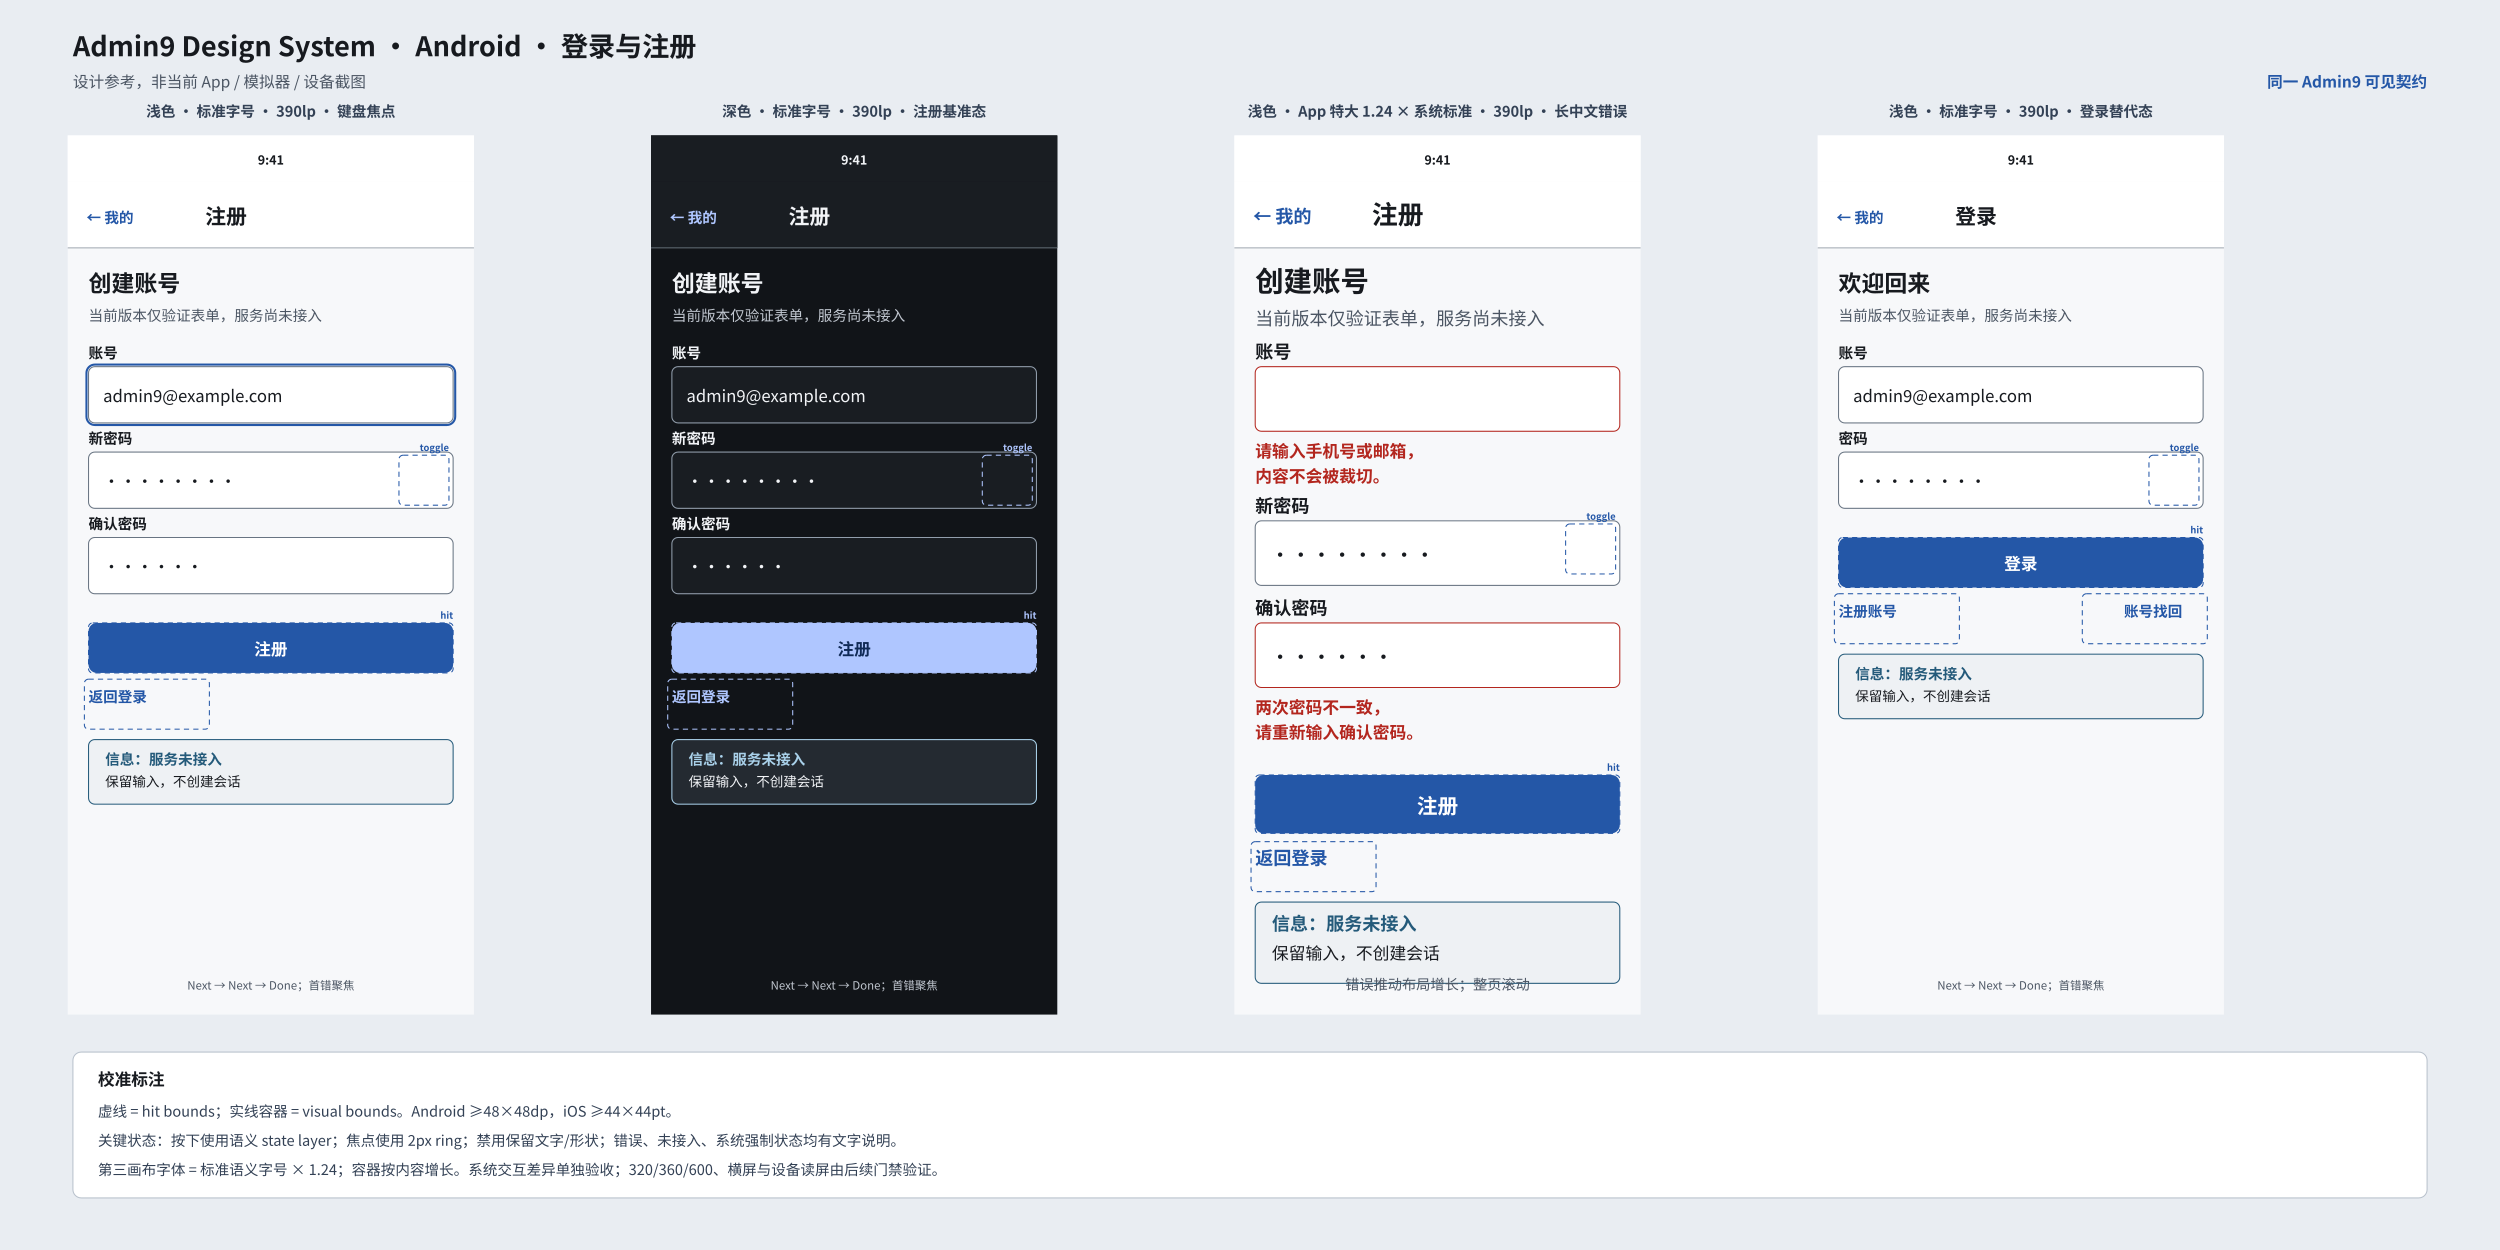
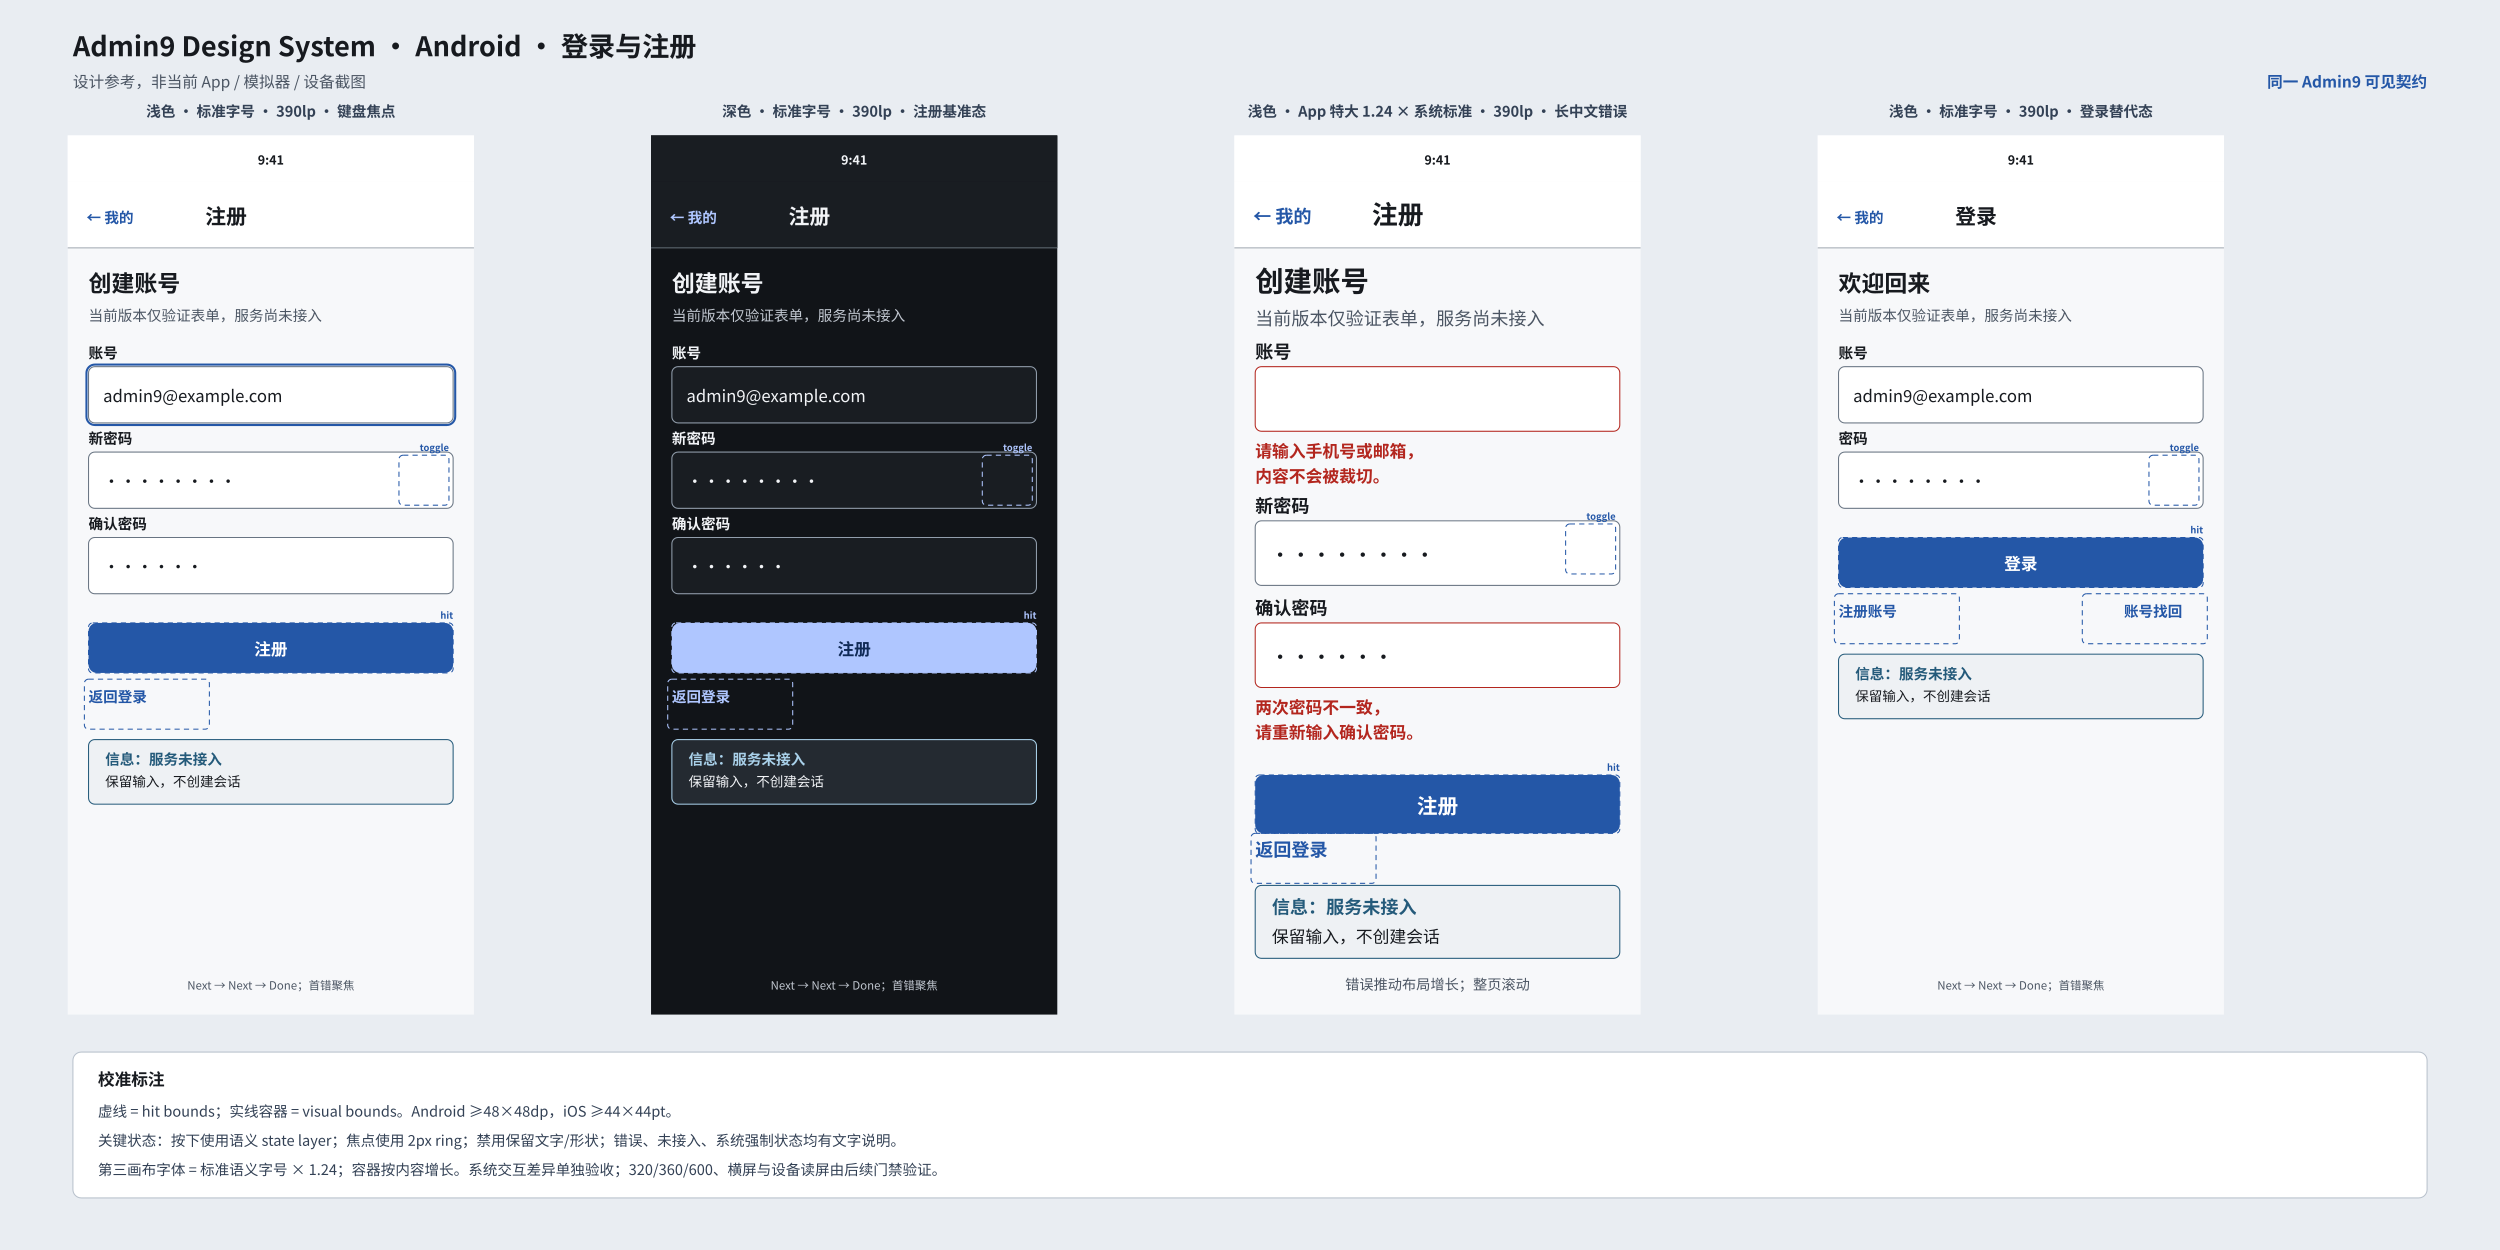
<svg xmlns="http://www.w3.org/2000/svg" width="2400" height="1200" viewBox="0 0 2400 1200">
  <rect x="0" y="0" width="2400" height="1200" rx="0" fill="#E9EDF2" stroke="none" />
-   <text x="70" y="54" font-size="26" font-weight="750" fill="#171A1F" text-anchor="start" font-family="-apple-system,BlinkMacSystemFont,'Noto Sans CJK SC','PingFang SC',Arial,sans-serif">Admin9 Design System · Android · 登录与注册</text>
+   <text data-platform-difference="board-platform-title" x="70" y="54" font-size="26" font-weight="750" fill="#171A1F" text-anchor="start" font-family="-apple-system,BlinkMacSystemFont,'Noto Sans CJK SC','PingFang SC',Arial,sans-serif">Admin9 Design System · Android · 登录与注册</text>
  <text x="70" y="84" font-size="15" font-weight="500" fill="#4B5563" text-anchor="start" font-family="-apple-system,BlinkMacSystemFont,'Noto Sans CJK SC','PingFang SC',Arial,sans-serif">设计参考，非当前 App / 模拟器 / 设备截图</text>
  <text x="2330" y="84" font-size="15" font-weight="650" fill="#2457A7" text-anchor="end" font-family="-apple-system,BlinkMacSystemFont,'Noto Sans CJK SC','PingFang SC',Arial,sans-serif">同一 Admin9 可见契约</text>
  <text x="260" y="112" font-size="14" font-weight="650" fill="#334155" text-anchor="middle" font-family="-apple-system,BlinkMacSystemFont,'Noto Sans CJK SC','PingFang SC',Arial,sans-serif">浅色 · 标准字号 · 390lp · 键盘焦点</text>
  <g transform="translate(65,130)">
    <rect x="0" y="0" width="390" height="844" rx="0" fill="#F7F8FA" stroke="none" />
    <rect x="0" y="0" width="390" height="44" rx="0" fill="#FFFFFF" stroke="none" />
    <text x="195" y="28" font-size="12" font-weight="600" fill="#171A1F" text-anchor="middle" font-family="-apple-system,BlinkMacSystemFont,'Noto Sans CJK SC','PingFang SC',Arial,sans-serif">9:41</text>
    <rect x="0" y="44" width="390" height="64" rx="0" fill="#FFFFFF" stroke="none" />
-     <text x="18" y="84" font-size="14" font-weight="650" fill="#2457A7" text-anchor="start" font-family="-apple-system,BlinkMacSystemFont,'Noto Sans CJK SC','PingFang SC',Arial,sans-serif">← 我的</text>
+     <text data-platform-difference="back-control" x="18" y="84" font-size="14" font-weight="650" fill="#2457A7" text-anchor="start" font-family="-apple-system,BlinkMacSystemFont,'Noto Sans CJK SC','PingFang SC',Arial,sans-serif">← 我的</text>
    <text x="132" y="85" font-size="20" font-weight="700" fill="#171A1F" text-anchor="start" font-family="-apple-system,BlinkMacSystemFont,'Noto Sans CJK SC','PingFang SC',Arial,sans-serif">注册</text>
    <line x1="0" y1="108" x2="390" y2="108" stroke="#687482" stroke-width="0.6" />
    <text x="20" y="150" font-size="22" font-weight="700" fill="#171A1F" text-anchor="start" font-family="-apple-system,BlinkMacSystemFont,'Noto Sans CJK SC','PingFang SC',Arial,sans-serif">创建账号</text>
    <text x="20" y="178" font-size="14" font-weight="400" fill="#4B5563" text-anchor="start" font-family="-apple-system,BlinkMacSystemFont,'Noto Sans CJK SC','PingFang SC',Arial,sans-serif">当前版本仅验证表单，服务尚未接入</text>
    <text x="20" y="214" font-size="14" font-weight="600" fill="#171A1F" text-anchor="start" font-family="-apple-system,BlinkMacSystemFont,'Noto Sans CJK SC','PingFang SC',Arial,sans-serif">账号</text>
    <rect x="20" y="222" width="350" height="54" rx="6" fill="#FFFFFF" stroke="#687482" />
    <rect x="18" y="220" width="354" height="58" rx="8" fill="none" stroke="#2457A7" stroke-width="2" />
    <text x="34" y="256" font-size="16" font-weight="400" fill="#171A1F" text-anchor="start" font-family="-apple-system,BlinkMacSystemFont,'Noto Sans CJK SC','PingFang SC',Arial,sans-serif">admin9@example.com</text>
    <text x="20" y="296" font-size="14" font-weight="600" fill="#171A1F" text-anchor="start" font-family="-apple-system,BlinkMacSystemFont,'Noto Sans CJK SC','PingFang SC',Arial,sans-serif">新密码</text>
    <rect x="20" y="304" width="350" height="54" rx="6" fill="#FFFFFF" stroke="#687482" />
    <text x="34" y="338" font-size="16" font-weight="400" fill="#171A1F" text-anchor="start" font-family="-apple-system,BlinkMacSystemFont,'Noto Sans CJK SC','PingFang SC',Arial,sans-serif">••••••••</text>
    <rect x="318" y="307" width="48" height="48" rx="4" fill="none" stroke="#2457A7" stroke-dasharray="5 4" />
    <text x="366" y="303" font-size="9" font-weight="600" fill="#2457A7" text-anchor="end" font-family="-apple-system,BlinkMacSystemFont,'Noto Sans CJK SC','PingFang SC',Arial,sans-serif">toggle</text>
    <text x="20" y="378" font-size="14" font-weight="600" fill="#171A1F" text-anchor="start" font-family="-apple-system,BlinkMacSystemFont,'Noto Sans CJK SC','PingFang SC',Arial,sans-serif">确认密码</text>
    <rect x="20" y="386" width="350" height="54" rx="6" fill="#FFFFFF" stroke="#687482" />
    <text x="34" y="420" font-size="16" font-weight="400" fill="#171A1F" text-anchor="start" font-family="-apple-system,BlinkMacSystemFont,'Noto Sans CJK SC','PingFang SC',Arial,sans-serif">••••••</text>
    <rect x="20" y="468" width="350" height="48" rx="8" fill="#2457A7" stroke="none" />
    <text x="195" y="499" font-size="16" font-weight="650" fill="#FFFFFF" text-anchor="middle" font-family="-apple-system,BlinkMacSystemFont,'Noto Sans CJK SC','PingFang SC',Arial,sans-serif">注册</text>
    <rect x="20" y="468" width="350" height="48" rx="4" fill="none" stroke="#2457A7" stroke-dasharray="5 4" />
    <text x="370" y="464" font-size="9" font-weight="600" fill="#2457A7" text-anchor="end" font-family="-apple-system,BlinkMacSystemFont,'Noto Sans CJK SC','PingFang SC',Arial,sans-serif">hit</text>
    <text x="20" y="544" font-size="14" font-weight="600" fill="#2457A7" text-anchor="start" font-family="-apple-system,BlinkMacSystemFont,'Noto Sans CJK SC','PingFang SC',Arial,sans-serif">返回登录</text>
    <rect x="16" y="522" width="120" height="48" rx="4" fill="none" stroke="#2457A7" stroke-dasharray="5 4" />
    <rect x="20" y="580" width="350" height="62" rx="6" fill="#EEF1F4" stroke="#245A7A" />
    <text x="36" y="604" font-size="14" font-weight="700" fill="#245A7A" text-anchor="start" font-family="-apple-system,BlinkMacSystemFont,'Noto Sans CJK SC','PingFang SC',Arial,sans-serif">信息：服务未接入</text>
    <text x="36" y="625" font-size="13" font-weight="400" fill="#171A1F" text-anchor="start" font-family="-apple-system,BlinkMacSystemFont,'Noto Sans CJK SC','PingFang SC',Arial,sans-serif">保留输入，不创建会话</text>
    <text x="195" y="820" font-size="11" font-weight="500" fill="#4B5563" text-anchor="middle" font-family="-apple-system,BlinkMacSystemFont,'Noto Sans CJK SC','PingFang SC',Arial,sans-serif">Next → Next → Done；首错聚焦</text>
  </g>
  <text x="820" y="112" font-size="14" font-weight="650" fill="#334155" text-anchor="middle" font-family="-apple-system,BlinkMacSystemFont,'Noto Sans CJK SC','PingFang SC',Arial,sans-serif">深色 · 标准字号 · 390lp · 注册基准态</text>
  <g transform="translate(625,130)">
    <rect x="0" y="0" width="390" height="844" rx="0" fill="#111418" stroke="none" />
    <rect x="0" y="0" width="390" height="44" rx="0" fill="#191D22" stroke="none" />
    <text x="195" y="28" font-size="12" font-weight="600" fill="#F2F4F7" text-anchor="middle" font-family="-apple-system,BlinkMacSystemFont,'Noto Sans CJK SC','PingFang SC',Arial,sans-serif">9:41</text>
    <rect x="0" y="44" width="390" height="64" rx="0" fill="#191D22" stroke="none" />
-     <text x="18" y="84" font-size="14" font-weight="650" fill="#AFC6FF" text-anchor="start" font-family="-apple-system,BlinkMacSystemFont,'Noto Sans CJK SC','PingFang SC',Arial,sans-serif">← 我的</text>
+     <text data-platform-difference="back-control" x="18" y="84" font-size="14" font-weight="650" fill="#AFC6FF" text-anchor="start" font-family="-apple-system,BlinkMacSystemFont,'Noto Sans CJK SC','PingFang SC',Arial,sans-serif">← 我的</text>
    <text x="132" y="85" font-size="20" font-weight="700" fill="#F2F4F7" text-anchor="start" font-family="-apple-system,BlinkMacSystemFont,'Noto Sans CJK SC','PingFang SC',Arial,sans-serif">注册</text>
    <line x1="0" y1="108" x2="390" y2="108" stroke="#929EAC" stroke-width="0.6" />
    <text x="20" y="150" font-size="22" font-weight="700" fill="#F2F4F7" text-anchor="start" font-family="-apple-system,BlinkMacSystemFont,'Noto Sans CJK SC','PingFang SC',Arial,sans-serif">创建账号</text>
    <text x="20" y="178" font-size="14" font-weight="400" fill="#C1C7D0" text-anchor="start" font-family="-apple-system,BlinkMacSystemFont,'Noto Sans CJK SC','PingFang SC',Arial,sans-serif">当前版本仅验证表单，服务尚未接入</text>
    <text x="20" y="214" font-size="14" font-weight="600" fill="#F2F4F7" text-anchor="start" font-family="-apple-system,BlinkMacSystemFont,'Noto Sans CJK SC','PingFang SC',Arial,sans-serif">账号</text>
    <rect x="20" y="222" width="350" height="54" rx="6" fill="#191D22" stroke="#929EAC" />
    <text x="34" y="256" font-size="16" font-weight="400" fill="#F2F4F7" text-anchor="start" font-family="-apple-system,BlinkMacSystemFont,'Noto Sans CJK SC','PingFang SC',Arial,sans-serif">admin9@example.com</text>
    <text x="20" y="296" font-size="14" font-weight="600" fill="#F2F4F7" text-anchor="start" font-family="-apple-system,BlinkMacSystemFont,'Noto Sans CJK SC','PingFang SC',Arial,sans-serif">新密码</text>
    <rect x="20" y="304" width="350" height="54" rx="6" fill="#191D22" stroke="#929EAC" />
    <text x="34" y="338" font-size="16" font-weight="400" fill="#F2F4F7" text-anchor="start" font-family="-apple-system,BlinkMacSystemFont,'Noto Sans CJK SC','PingFang SC',Arial,sans-serif">••••••••</text>
    <rect x="318" y="307" width="48" height="48" rx="4" fill="none" stroke="#AFC6FF" stroke-dasharray="5 4" />
    <text x="366" y="303" font-size="9" font-weight="600" fill="#AFC6FF" text-anchor="end" font-family="-apple-system,BlinkMacSystemFont,'Noto Sans CJK SC','PingFang SC',Arial,sans-serif">toggle</text>
    <text x="20" y="378" font-size="14" font-weight="600" fill="#F2F4F7" text-anchor="start" font-family="-apple-system,BlinkMacSystemFont,'Noto Sans CJK SC','PingFang SC',Arial,sans-serif">确认密码</text>
    <rect x="20" y="386" width="350" height="54" rx="6" fill="#191D22" stroke="#929EAC" />
    <text x="34" y="420" font-size="16" font-weight="400" fill="#F2F4F7" text-anchor="start" font-family="-apple-system,BlinkMacSystemFont,'Noto Sans CJK SC','PingFang SC',Arial,sans-serif">••••••</text>
    <rect x="20" y="468" width="350" height="48" rx="8" fill="#AFC6FF" stroke="none" />
    <text x="195" y="499" font-size="16" font-weight="650" fill="#102A56" text-anchor="middle" font-family="-apple-system,BlinkMacSystemFont,'Noto Sans CJK SC','PingFang SC',Arial,sans-serif">注册</text>
    <rect x="20" y="468" width="350" height="48" rx="4" fill="none" stroke="#AFC6FF" stroke-dasharray="5 4" />
    <text x="370" y="464" font-size="9" font-weight="600" fill="#AFC6FF" text-anchor="end" font-family="-apple-system,BlinkMacSystemFont,'Noto Sans CJK SC','PingFang SC',Arial,sans-serif">hit</text>
    <text x="20" y="544" font-size="14" font-weight="600" fill="#AFC6FF" text-anchor="start" font-family="-apple-system,BlinkMacSystemFont,'Noto Sans CJK SC','PingFang SC',Arial,sans-serif">返回登录</text>
    <rect x="16" y="522" width="120" height="48" rx="4" fill="none" stroke="#AFC6FF" stroke-dasharray="5 4" />
    <rect x="20" y="580" width="350" height="62" rx="6" fill="#242A31" stroke="#A9D1EA" />
    <text x="36" y="604" font-size="14" font-weight="700" fill="#A9D1EA" text-anchor="start" font-family="-apple-system,BlinkMacSystemFont,'Noto Sans CJK SC','PingFang SC',Arial,sans-serif">信息：服务未接入</text>
    <text x="36" y="625" font-size="13" font-weight="400" fill="#F2F4F7" text-anchor="start" font-family="-apple-system,BlinkMacSystemFont,'Noto Sans CJK SC','PingFang SC',Arial,sans-serif">保留输入，不创建会话</text>
    <text x="195" y="820" font-size="11" font-weight="500" fill="#C1C7D0" text-anchor="middle" font-family="-apple-system,BlinkMacSystemFont,'Noto Sans CJK SC','PingFang SC',Arial,sans-serif">Next → Next → Done；首错聚焦</text>
  </g>
  <text x="1380" y="112" font-size="14" font-weight="650" fill="#334155" text-anchor="middle" font-family="-apple-system,BlinkMacSystemFont,'Noto Sans CJK SC','PingFang SC',Arial,sans-serif">浅色 · App 特大 1.24 × 系统标准 · 390lp · 长中文错误</text>
  <g transform="translate(1185,130)">
    <rect x="0" y="0" width="390" height="844" rx="0" fill="#F7F8FA" stroke="none" />
    <rect x="0" y="0" width="390" height="44" rx="0" fill="#FFFFFF" stroke="none" />
    <text x="195" y="28" font-size="12" font-weight="600" fill="#171A1F" text-anchor="middle" font-family="-apple-system,BlinkMacSystemFont,'Noto Sans CJK SC','PingFang SC',Arial,sans-serif">9:41</text>
    <rect x="0" y="44" width="390" height="64" rx="0" fill="#FFFFFF" stroke="none" />
-     <text x="18" y="84" font-size="17.36" font-weight="650" fill="#2457A7" text-anchor="start" font-family="-apple-system,BlinkMacSystemFont,'Noto Sans CJK SC','PingFang SC',Arial,sans-serif">← 我的</text>
+     <text data-platform-difference="back-control" x="18" y="84" font-size="17.36" font-weight="650" fill="#2457A7" text-anchor="start" font-family="-apple-system,BlinkMacSystemFont,'Noto Sans CJK SC','PingFang SC',Arial,sans-serif">← 我的</text>
    <text x="132" y="85" font-size="24.8" font-weight="700" fill="#171A1F" text-anchor="start" font-family="-apple-system,BlinkMacSystemFont,'Noto Sans CJK SC','PingFang SC',Arial,sans-serif">注册</text>
    <line x1="0" y1="108" x2="390" y2="108" stroke="#687482" stroke-width="0.6" />
    <text x="20" y="150" font-size="27.28" font-weight="700" fill="#171A1F" text-anchor="start" font-family="-apple-system,BlinkMacSystemFont,'Noto Sans CJK SC','PingFang SC',Arial,sans-serif">创建账号</text>
    <text x="20" y="182" font-size="17.36" font-weight="400" fill="#4B5563" text-anchor="start" font-family="-apple-system,BlinkMacSystemFont,'Noto Sans CJK SC','PingFang SC',Arial,sans-serif">当前版本仅验证表单，服务尚未接入</text>
    <text x="20" y="214" font-size="17.36" font-weight="600" fill="#171A1F" text-anchor="start" font-family="-apple-system,BlinkMacSystemFont,'Noto Sans CJK SC','PingFang SC',Arial,sans-serif">账号</text>
    <rect x="20" y="222" width="350" height="62" rx="6" fill="#FFFFFF" stroke="#B3261E" />
    <text x="34" y="262" font-size="19.84" font-weight="400" fill="#4B5563" text-anchor="start" font-family="-apple-system,BlinkMacSystemFont,'Noto Sans CJK SC','PingFang SC',Arial,sans-serif" />
    <text x="20" y="309" font-size="16.12" font-weight="600" fill="#B3261E" text-anchor="start" font-family="-apple-system,BlinkMacSystemFont,'Noto Sans CJK SC','PingFang SC',Arial,sans-serif">请输入手机号或邮箱，</text>
    <text x="20" y="333" font-size="16.12" font-weight="600" fill="#B3261E" text-anchor="start" font-family="-apple-system,BlinkMacSystemFont,'Noto Sans CJK SC','PingFang SC',Arial,sans-serif">内容不会被裁切。</text>
    <text x="20" y="362" font-size="17.36" font-weight="600" fill="#171A1F" text-anchor="start" font-family="-apple-system,BlinkMacSystemFont,'Noto Sans CJK SC','PingFang SC',Arial,sans-serif">新密码</text>
    <rect x="20" y="370" width="350" height="62" rx="6" fill="#FFFFFF" stroke="#687482" />
    <text x="34" y="410" font-size="19.84" font-weight="400" fill="#171A1F" text-anchor="start" font-family="-apple-system,BlinkMacSystemFont,'Noto Sans CJK SC','PingFang SC',Arial,sans-serif">••••••••</text>
    <rect x="318" y="373" width="48" height="48" rx="4" fill="none" stroke="#2457A7" stroke-dasharray="5 4" />
    <text x="366" y="369" font-size="9" font-weight="600" fill="#2457A7" text-anchor="end" font-family="-apple-system,BlinkMacSystemFont,'Noto Sans CJK SC','PingFang SC',Arial,sans-serif">toggle</text>
    <text x="20" y="460" font-size="17.36" font-weight="600" fill="#171A1F" text-anchor="start" font-family="-apple-system,BlinkMacSystemFont,'Noto Sans CJK SC','PingFang SC',Arial,sans-serif">确认密码</text>
    <rect x="20" y="468" width="350" height="62" rx="6" fill="#FFFFFF" stroke="#B3261E" />
    <text x="34" y="508" font-size="19.84" font-weight="400" fill="#171A1F" text-anchor="start" font-family="-apple-system,BlinkMacSystemFont,'Noto Sans CJK SC','PingFang SC',Arial,sans-serif">••••••</text>
    <text x="20" y="555" font-size="16.12" font-weight="600" fill="#B3261E" text-anchor="start" font-family="-apple-system,BlinkMacSystemFont,'Noto Sans CJK SC','PingFang SC',Arial,sans-serif">两次密码不一致，</text>
    <text x="20" y="579" font-size="16.12" font-weight="600" fill="#B3261E" text-anchor="start" font-family="-apple-system,BlinkMacSystemFont,'Noto Sans CJK SC','PingFang SC',Arial,sans-serif">请重新输入确认密码。</text>
    <rect x="20" y="614" width="350" height="56" rx="8" fill="#2457A7" stroke="none" />
    <text x="195" y="651" font-size="19.84" font-weight="650" fill="#FFFFFF" text-anchor="middle" font-family="-apple-system,BlinkMacSystemFont,'Noto Sans CJK SC','PingFang SC',Arial,sans-serif">注册</text>
    <rect x="20" y="614" width="350" height="56" rx="4" fill="none" stroke="#2457A7" stroke-dasharray="5 4" />
    <text x="370" y="610" font-size="9" font-weight="600" fill="#2457A7" text-anchor="end" font-family="-apple-system,BlinkMacSystemFont,'Noto Sans CJK SC','PingFang SC',Arial,sans-serif">hit</text>
-     <text x="20" y="700" font-size="17.36" font-weight="600" fill="#2457A7" text-anchor="start" font-family="-apple-system,BlinkMacSystemFont,'Noto Sans CJK SC','PingFang SC',Arial,sans-serif">返回登录</text>
-     <rect x="16" y="678" width="120" height="48" rx="4" fill="none" stroke="#2457A7" stroke-dasharray="5 4" />
-     <rect x="20" y="736" width="350" height="78" rx="6" fill="#EEF1F4" stroke="#245A7A" />
-     <text x="36" y="763" font-size="17.36" font-weight="700" fill="#245A7A" text-anchor="start" font-family="-apple-system,BlinkMacSystemFont,'Noto Sans CJK SC','PingFang SC',Arial,sans-serif">信息：服务未接入</text>
-     <text x="36" y="791" font-size="16.12" font-weight="400" fill="#171A1F" text-anchor="start" font-family="-apple-system,BlinkMacSystemFont,'Noto Sans CJK SC','PingFang SC',Arial,sans-serif">保留输入，不创建会话</text>
+     <text x="20" y="692" font-size="17.36" font-weight="600" fill="#2457A7" text-anchor="start" font-family="-apple-system,BlinkMacSystemFont,'Noto Sans CJK SC','PingFang SC',Arial,sans-serif">返回登录</text>
+     <rect x="16" y="670" width="120" height="48" rx="4" fill="none" stroke="#2457A7" stroke-dasharray="5 4" />
+     <rect x="20" y="720" width="350" height="70" rx="6" fill="#EEF1F4" stroke="#245A7A" />
+     <text x="36" y="747" font-size="17.36" font-weight="700" fill="#245A7A" text-anchor="start" font-family="-apple-system,BlinkMacSystemFont,'Noto Sans CJK SC','PingFang SC',Arial,sans-serif">信息：服务未接入</text>
+     <text x="36" y="775" font-size="16.12" font-weight="400" fill="#171A1F" text-anchor="start" font-family="-apple-system,BlinkMacSystemFont,'Noto Sans CJK SC','PingFang SC',Arial,sans-serif">保留输入，不创建会话</text>
    <text x="195" y="820" font-size="13.64" font-weight="500" fill="#4B5563" text-anchor="middle" font-family="-apple-system,BlinkMacSystemFont,'Noto Sans CJK SC','PingFang SC',Arial,sans-serif">错误推动布局增长；整页滚动</text>
  </g>
  <text x="1940" y="112" font-size="14" font-weight="650" fill="#334155" text-anchor="middle" font-family="-apple-system,BlinkMacSystemFont,'Noto Sans CJK SC','PingFang SC',Arial,sans-serif">浅色 · 标准字号 · 390lp · 登录替代态</text>
  <g transform="translate(1745,130)">
    <rect x="0" y="0" width="390" height="844" rx="0" fill="#F7F8FA" stroke="none" />
    <rect x="0" y="0" width="390" height="44" rx="0" fill="#FFFFFF" stroke="none" />
    <text x="195" y="28" font-size="12" font-weight="600" fill="#171A1F" text-anchor="middle" font-family="-apple-system,BlinkMacSystemFont,'Noto Sans CJK SC','PingFang SC',Arial,sans-serif">9:41</text>
    <rect x="0" y="44" width="390" height="64" rx="0" fill="#FFFFFF" stroke="none" />
-     <text x="18" y="84" font-size="14" font-weight="650" fill="#2457A7" text-anchor="start" font-family="-apple-system,BlinkMacSystemFont,'Noto Sans CJK SC','PingFang SC',Arial,sans-serif">← 我的</text>
+     <text data-platform-difference="back-control" x="18" y="84" font-size="14" font-weight="650" fill="#2457A7" text-anchor="start" font-family="-apple-system,BlinkMacSystemFont,'Noto Sans CJK SC','PingFang SC',Arial,sans-serif">← 我的</text>
    <text x="132" y="85" font-size="20" font-weight="700" fill="#171A1F" text-anchor="start" font-family="-apple-system,BlinkMacSystemFont,'Noto Sans CJK SC','PingFang SC',Arial,sans-serif">登录</text>
    <line x1="0" y1="108" x2="390" y2="108" stroke="#687482" stroke-width="0.6" />
    <text x="20" y="150" font-size="22" font-weight="700" fill="#171A1F" text-anchor="start" font-family="-apple-system,BlinkMacSystemFont,'Noto Sans CJK SC','PingFang SC',Arial,sans-serif">欢迎回来</text>
    <text x="20" y="178" font-size="14" font-weight="400" fill="#4B5563" text-anchor="start" font-family="-apple-system,BlinkMacSystemFont,'Noto Sans CJK SC','PingFang SC',Arial,sans-serif">当前版本仅验证表单，服务尚未接入</text>
    <text x="20" y="214" font-size="14" font-weight="600" fill="#171A1F" text-anchor="start" font-family="-apple-system,BlinkMacSystemFont,'Noto Sans CJK SC','PingFang SC',Arial,sans-serif">账号</text>
    <rect x="20" y="222" width="350" height="54" rx="6" fill="#FFFFFF" stroke="#687482" />
    <text x="34" y="256" font-size="16" font-weight="400" fill="#171A1F" text-anchor="start" font-family="-apple-system,BlinkMacSystemFont,'Noto Sans CJK SC','PingFang SC',Arial,sans-serif">admin9@example.com</text>
    <text x="20" y="296" font-size="14" font-weight="600" fill="#171A1F" text-anchor="start" font-family="-apple-system,BlinkMacSystemFont,'Noto Sans CJK SC','PingFang SC',Arial,sans-serif">密码</text>
    <rect x="20" y="304" width="350" height="54" rx="6" fill="#FFFFFF" stroke="#687482" />
    <text x="34" y="338" font-size="16" font-weight="400" fill="#171A1F" text-anchor="start" font-family="-apple-system,BlinkMacSystemFont,'Noto Sans CJK SC','PingFang SC',Arial,sans-serif">••••••••</text>
    <rect x="318" y="307" width="48" height="48" rx="4" fill="none" stroke="#2457A7" stroke-dasharray="5 4" />
    <text x="366" y="303" font-size="9" font-weight="600" fill="#2457A7" text-anchor="end" font-family="-apple-system,BlinkMacSystemFont,'Noto Sans CJK SC','PingFang SC',Arial,sans-serif">toggle</text>
    <rect x="20" y="386" width="350" height="48" rx="8" fill="#2457A7" stroke="none" />
    <text x="195" y="417" font-size="16" font-weight="650" fill="#FFFFFF" text-anchor="middle" font-family="-apple-system,BlinkMacSystemFont,'Noto Sans CJK SC','PingFang SC',Arial,sans-serif">登录</text>
    <rect x="20" y="386" width="350" height="48" rx="4" fill="none" stroke="#2457A7" stroke-dasharray="5 4" />
    <text x="370" y="382" font-size="9" font-weight="600" fill="#2457A7" text-anchor="end" font-family="-apple-system,BlinkMacSystemFont,'Noto Sans CJK SC','PingFang SC',Arial,sans-serif">hit</text>
    <text x="20" y="462" font-size="14" font-weight="600" fill="#2457A7" text-anchor="start" font-family="-apple-system,BlinkMacSystemFont,'Noto Sans CJK SC','PingFang SC',Arial,sans-serif">注册账号</text>
    <text x="350" y="462" font-size="14" font-weight="600" fill="#2457A7" text-anchor="end" font-family="-apple-system,BlinkMacSystemFont,'Noto Sans CJK SC','PingFang SC',Arial,sans-serif">账号找回</text>
    <rect x="16" y="440" width="120" height="48" rx="4" fill="none" stroke="#2457A7" stroke-dasharray="5 4" />
    <rect x="254" y="440" width="120" height="48" rx="4" fill="none" stroke="#2457A7" stroke-dasharray="5 4" />
    <rect x="20" y="498" width="350" height="62" rx="6" fill="#EEF1F4" stroke="#245A7A" />
    <text x="36" y="522" font-size="14" font-weight="700" fill="#245A7A" text-anchor="start" font-family="-apple-system,BlinkMacSystemFont,'Noto Sans CJK SC','PingFang SC',Arial,sans-serif">信息：服务未接入</text>
    <text x="36" y="543" font-size="13" font-weight="400" fill="#171A1F" text-anchor="start" font-family="-apple-system,BlinkMacSystemFont,'Noto Sans CJK SC','PingFang SC',Arial,sans-serif">保留输入，不创建会话</text>
    <text x="195" y="820" font-size="11" font-weight="500" fill="#4B5563" text-anchor="middle" font-family="-apple-system,BlinkMacSystemFont,'Noto Sans CJK SC','PingFang SC',Arial,sans-serif">Next → Next → Done；首错聚焦</text>
  </g>
  <rect x="70" y="1010" width="2260" height="140" rx="8" fill="#FFFFFF" stroke="#B8C1CC" />
  <text x="94" y="1042" font-size="16" font-weight="700" fill="#171A1F" text-anchor="start" font-family="-apple-system,BlinkMacSystemFont,'Noto Sans CJK SC','PingFang SC',Arial,sans-serif">校准标注</text>
  <text x="94" y="1072" font-size="14" font-weight="400" fill="#334155" text-anchor="start" font-family="-apple-system,BlinkMacSystemFont,'Noto Sans CJK SC','PingFang SC',Arial,sans-serif">虚线 = hit bounds；实线容器 = visual bounds。Android ≥48×48dp，iOS ≥44×44pt。</text>
  <text x="94" y="1100" font-size="14" font-weight="400" fill="#334155" text-anchor="start" font-family="-apple-system,BlinkMacSystemFont,'Noto Sans CJK SC','PingFang SC',Arial,sans-serif">关键状态：按下使用语义 state layer；焦点使用 2px ring；禁用保留文字/形状；错误、未接入、系统强制状态均有文字说明。</text>
  <text x="94" y="1128" font-size="14" font-weight="400" fill="#334155" text-anchor="start" font-family="-apple-system,BlinkMacSystemFont,'Noto Sans CJK SC','PingFang SC',Arial,sans-serif">第三画布字体 = 标准语义字号 × 1.24；容器按内容增长。系统交互差异单独验收；320/360/600、横屏与设备读屏由后续门禁验证。</text>
</svg>
